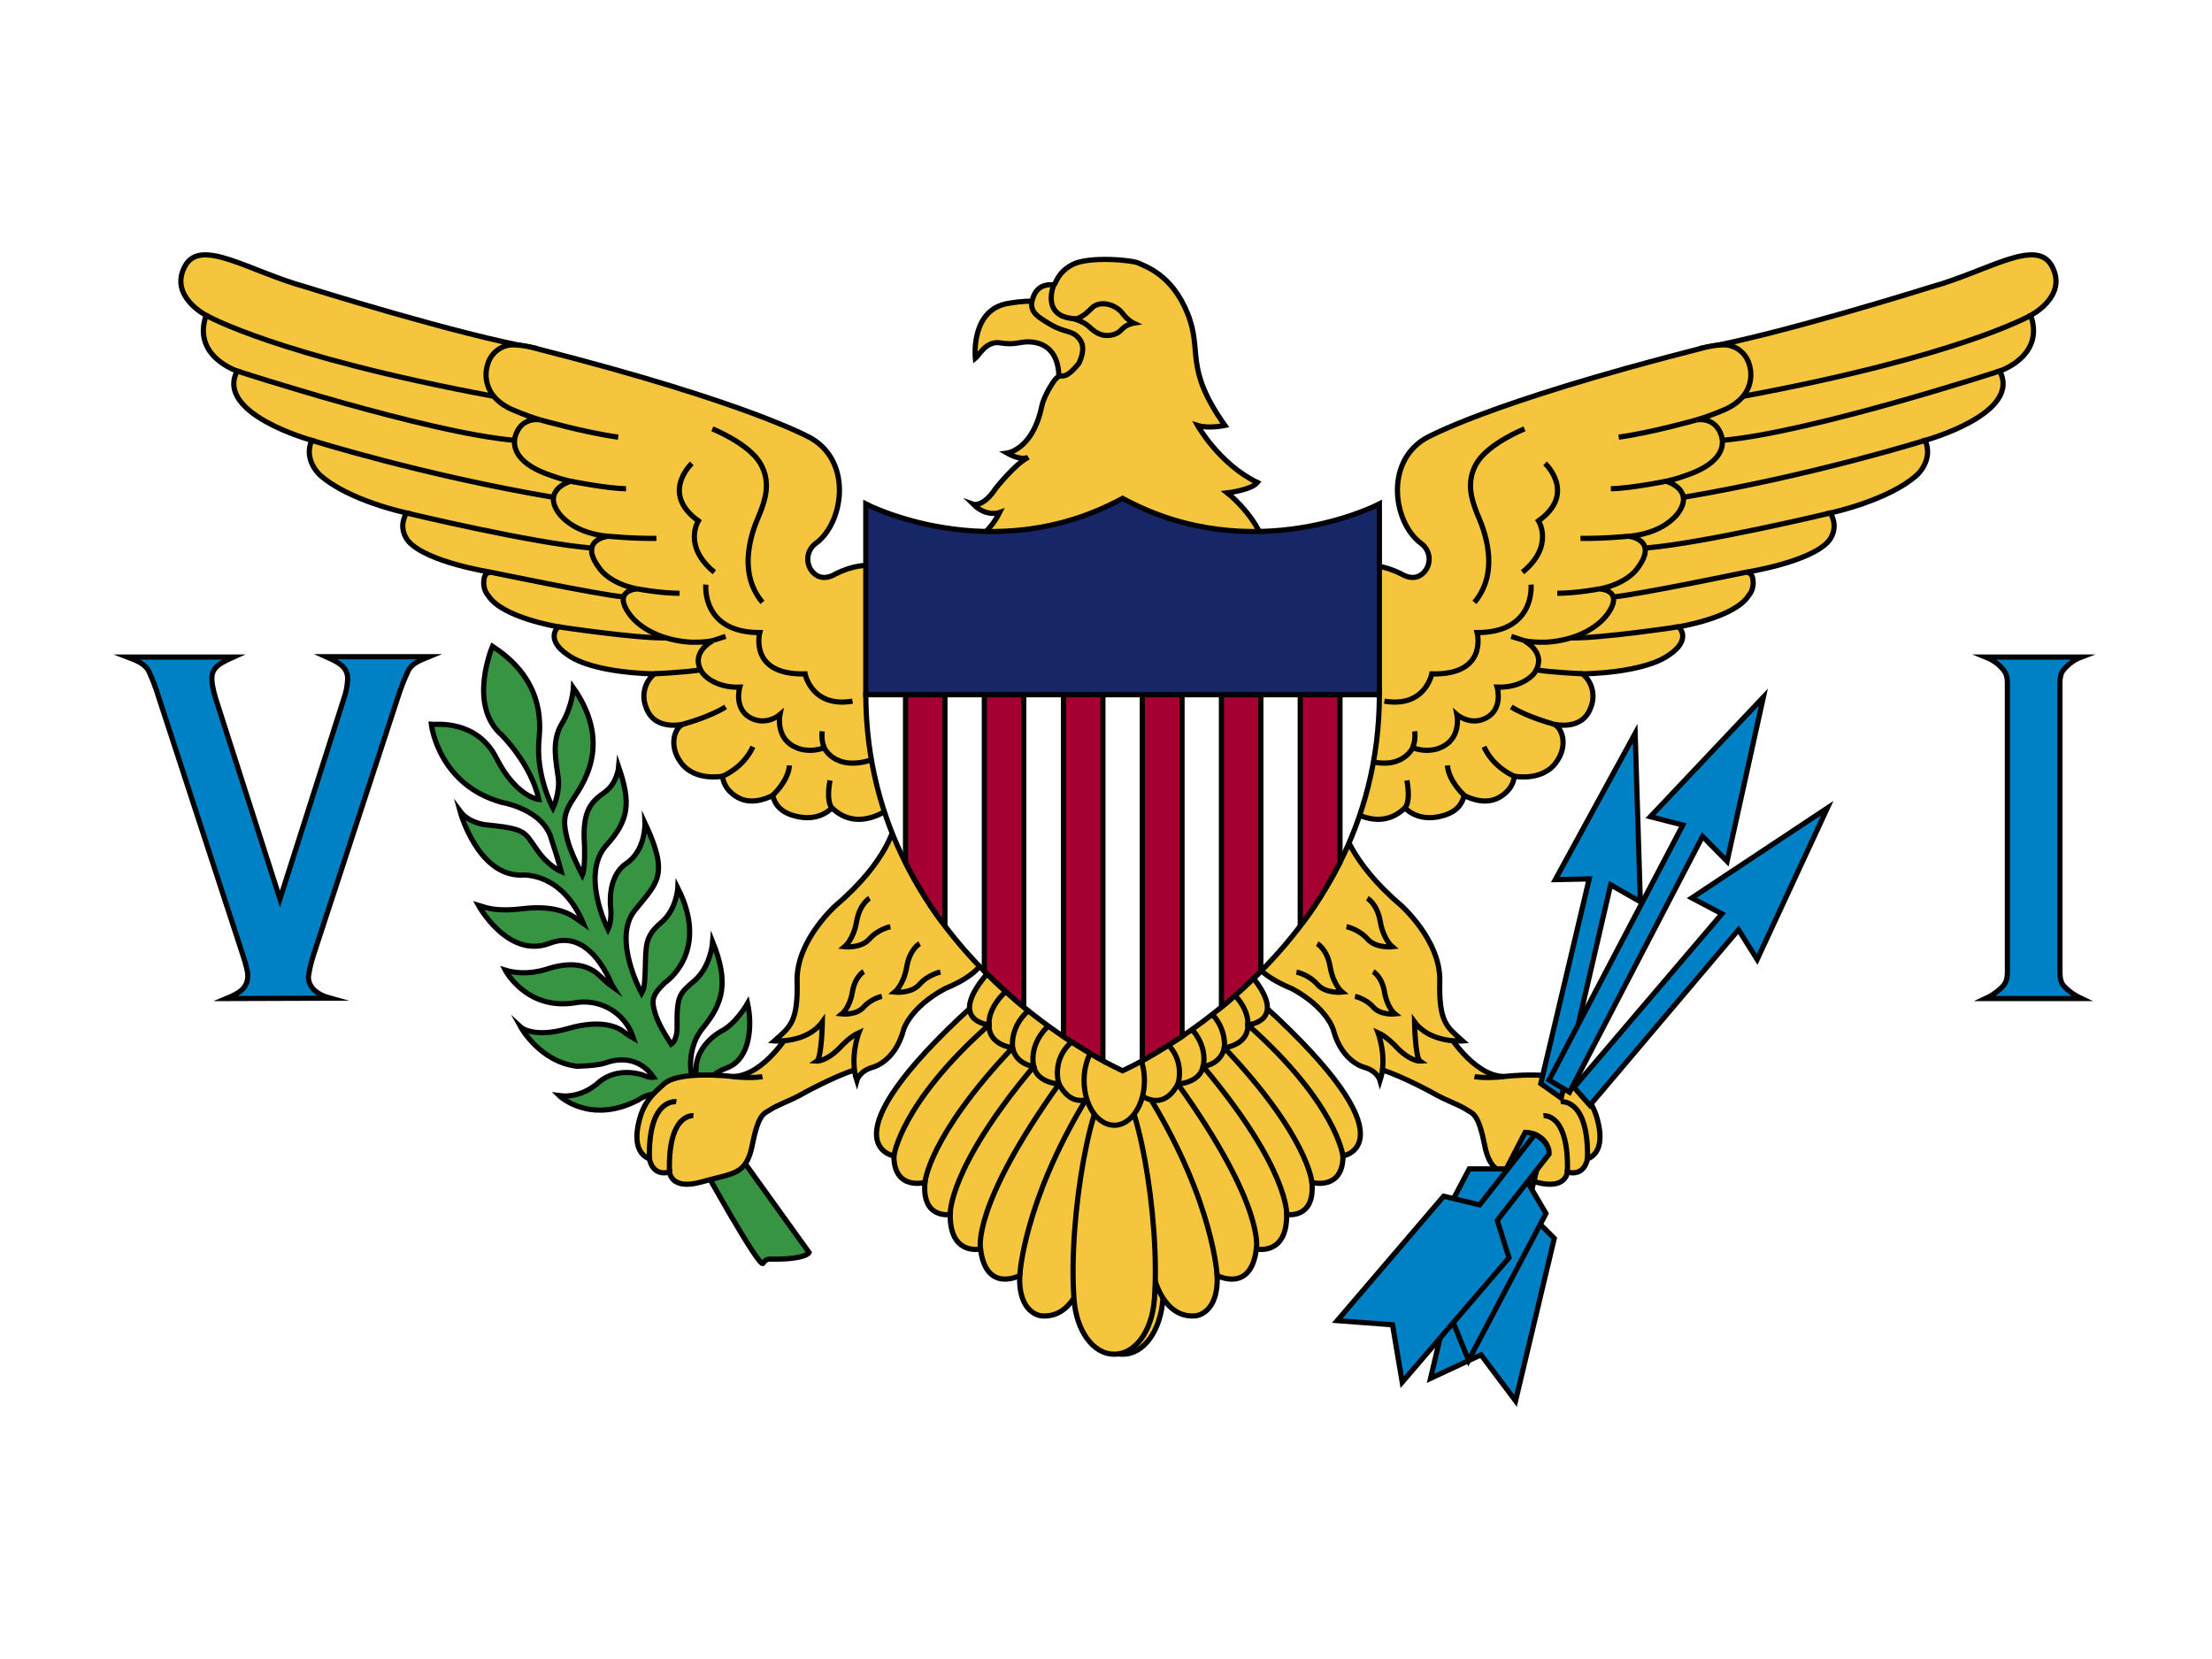
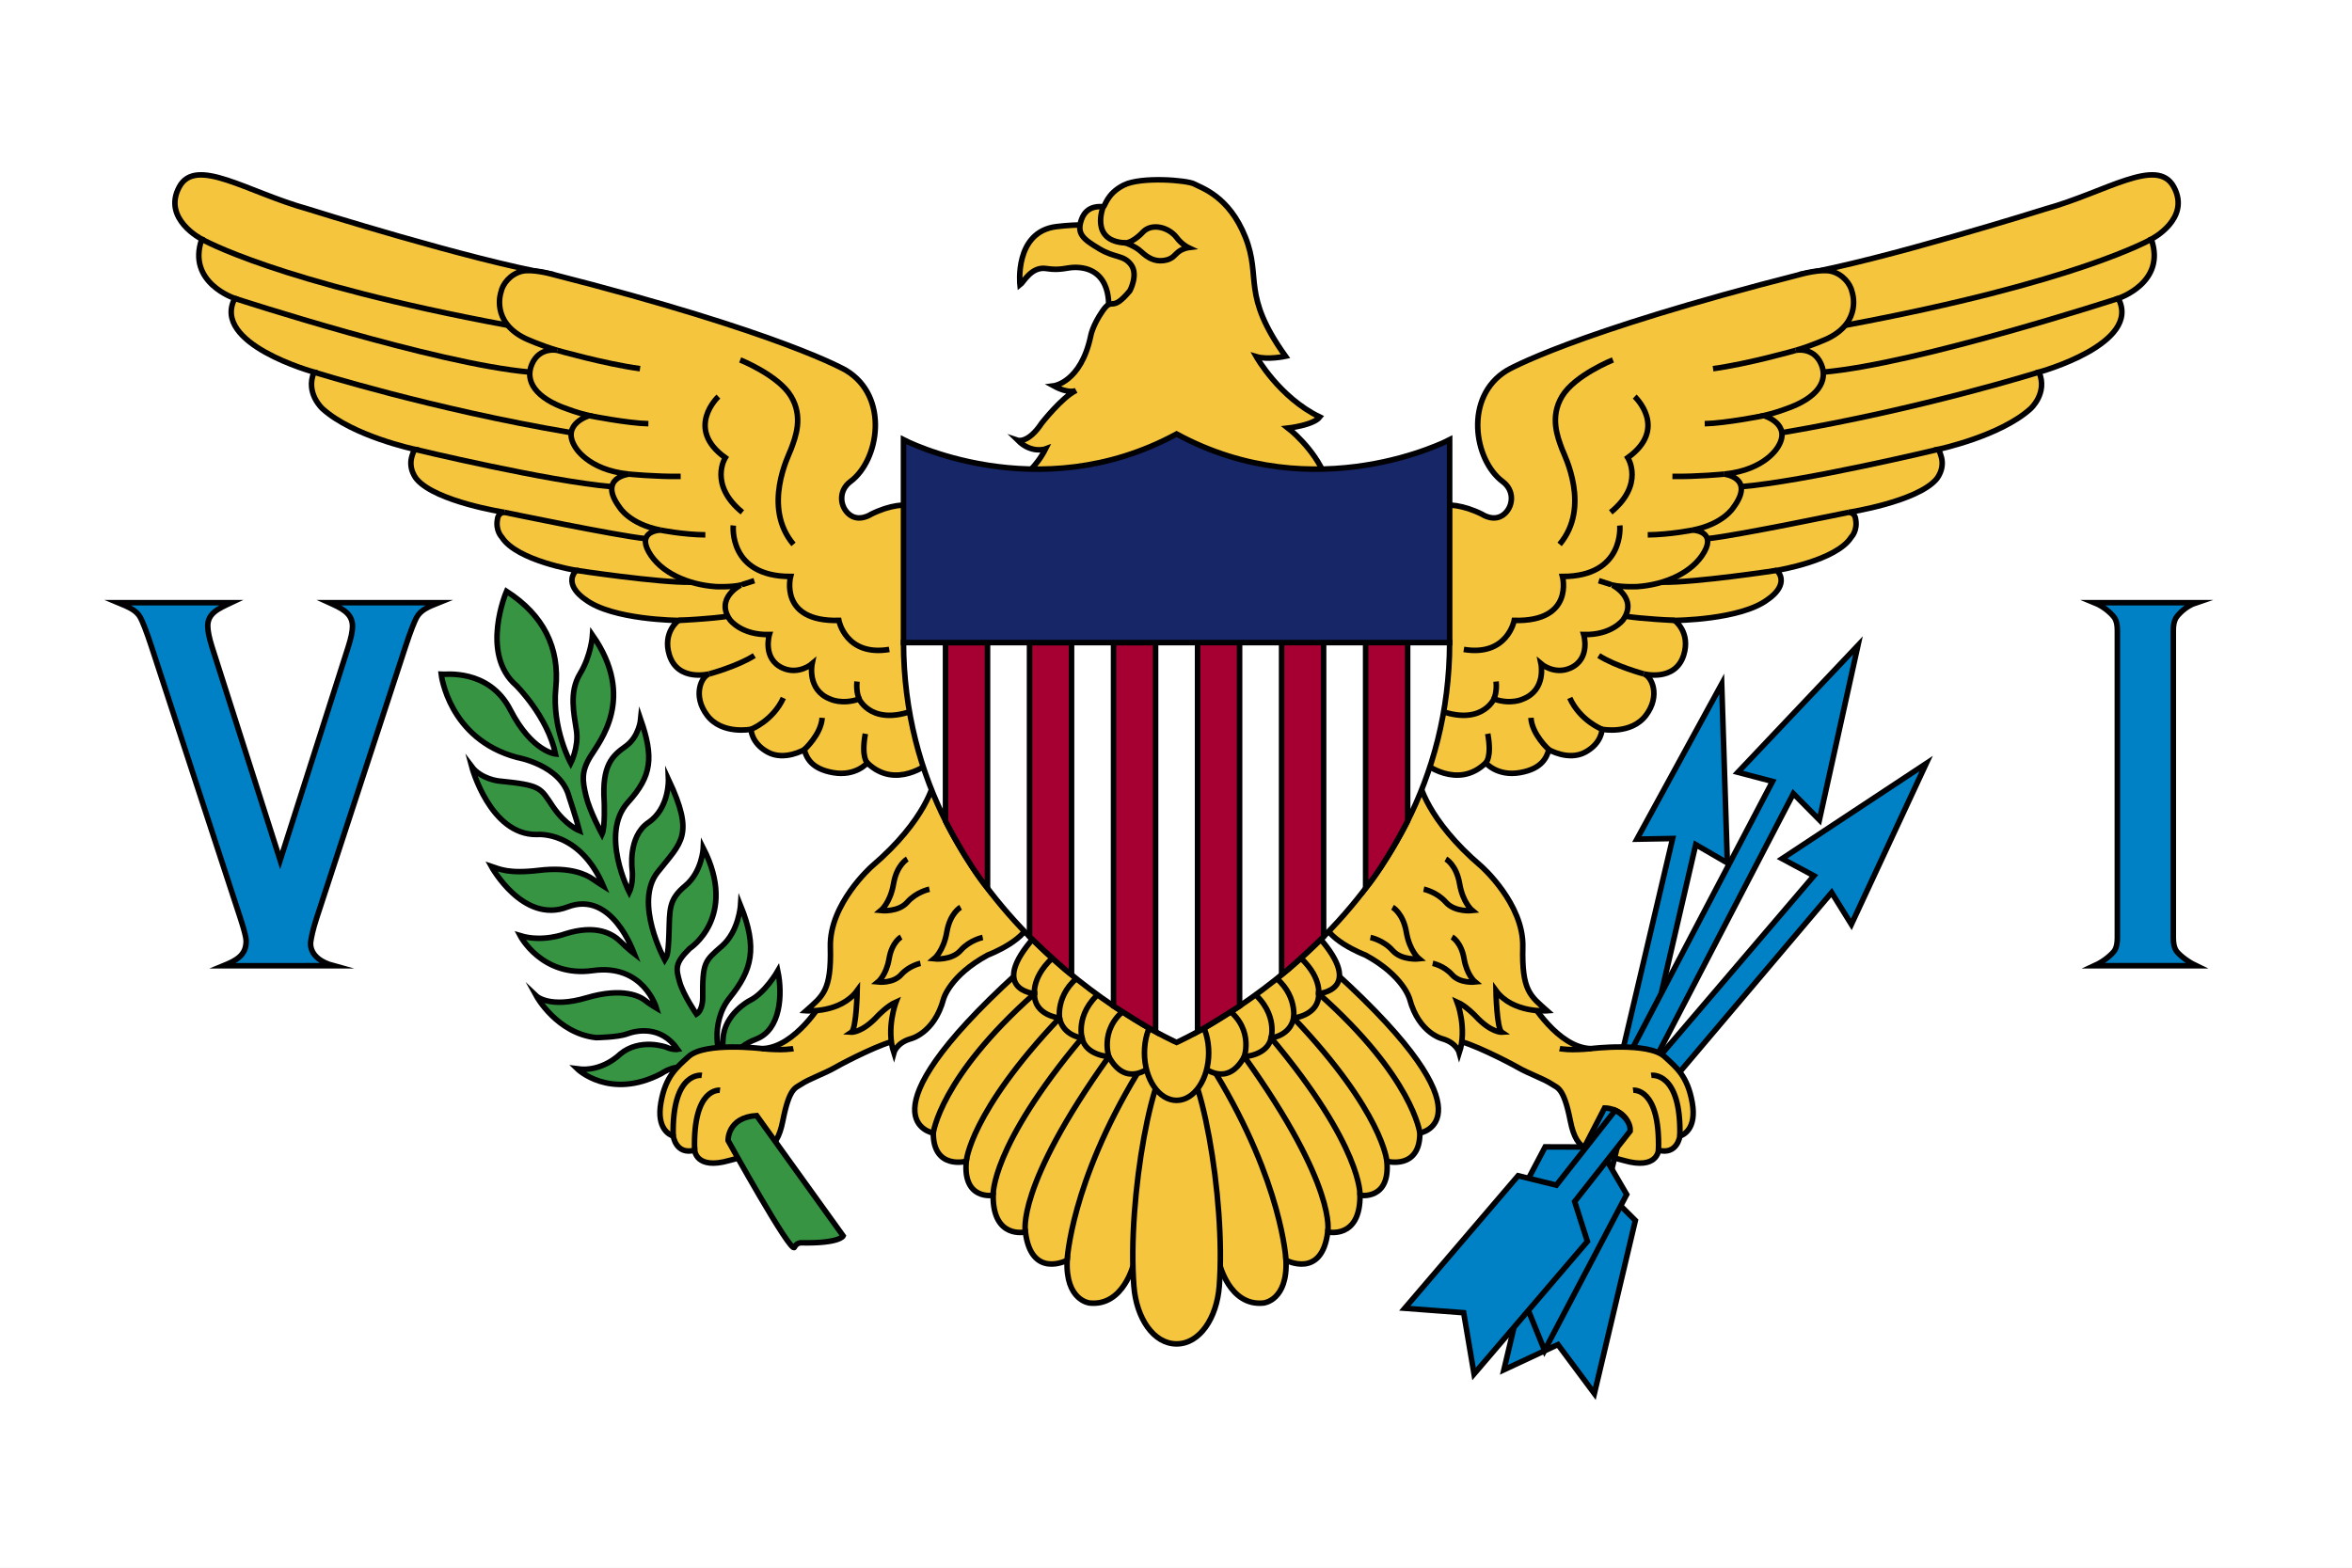
- <svg xmlns="http://www.w3.org/2000/svg" xmlns:xlink="http://www.w3.org/1999/xlink" id="flag-icons-vi" viewBox="0 0 640 480">
-   <path fill="#fff" d="M0 0h640v480H0z" />
-   <path fill="#369443" stroke="#010002" stroke-miterlimit="10" stroke-width="1.5" d="M204.3 315s-.5-3.6 6.2-6.1c6.6-2.6 7.2-12.2 5.8-18.6 0 0-3.4 6-7.7 8.1 0 0-6.8 3.6-7.2 10.4 0 0 0 2.5-.5 4.5-.3 1-3.4-8.6 2.4-15.8 6-7.3 7.6-13.3 2.9-25 0 0-.5 7-5.1 11.1-4.7 4-5.3 4.4-5.2 14 0 0 0 3.4-1.7 4.5 0 0-3.6-5.3-4.6-8.8s-1.4-5 2.8-9c0 0 13.2-8.7 3.7-27.4 0 0-.3 6.4-5 10.2-4.5 3.9-4.2 6.4-4.4 13-.2 6.7-.6 6.2-1.1 7.2 0 0-8.5-15.6-2-23.8s10.2-10 3-25.4c0 0 .3 8-5.5 11.8-5.7 4-4.4 13-4.4 13s.4 3.5-.8 6c0 0-8.1-15.9-.4-24.4 6.6-7.3 7-12.4 3.5-22.6 0 0-.4 4.7-4 7.3-3.7 2.6-6.6 5.1-5.9 15 0 0 .3 7-.6 9 0 0-3.4-6.4-4.4-10.5-1-4.2-1.3-6.6 1.2-10.7s12.5-16 .6-33c0 0-.3 5.5-3.4 10.5-3 5-1.6 10.9-1 15.4s-1.5 8.9-1.5 8.9-5.2-9.5-4-20.4q1.6-16.6-13.5-26.4s-7.3 17 2.7 25.7c0 0 8.5 8.4 10.7 18.6 0 0-6.5-.6-12.3-12s-18-9.6-18.8-9.7c0 0 2 17.6 20.6 22.6 0 0 12 2 14.2 10.8 0 0 2 6 2.8 9.2 0 0-3.8-1.5-7.3-6.7-3.5-5-3-5.7-14.8-6.9 0 0-4.7-.5-7.2-3.9 0 0 5 18.6 17.7 18.5 0 0 11.6-1.3 18 14l-2.9-2c-1.7-1.1-6-3.3-14.5-2.3s-10.9-.4-13-1c0 0 8.6 15.7 20.7 11s18 12.4 18.2 12.7c0 0-1.7-1.2-3.8-3.3-2.2-2.1-6.6-4.7-15-2 0 0-6.1 2.3-12.3.4 0 0 6 11.5 19.8 9.5a15 15 0 0 1 17.3 10.2s-1.8-1-3-2c-1.3-1-6-3.7-16-.8s-13.6-.4-13.6-.4 5.5 10 16.2 11.3c0 0 6-.1 8.4-1s9.2-2.5 13.8 4.2c0 0-1.3.2-3.2-.7 0 0-7-2.5-12.5 2 0 0-4.8 4.9-11.6 4 0 0 8.8 8.5 22.8 1.3 0 0 4.7-3.4 8.2-.8 3.5 2.7 11.5-2.6 11.5-2.6z" />
-   <g fill="#f4c53d" stroke="#010002" stroke-miterlimit="10" stroke-width="1.5">
-     <path d="M282.2 103.7s-1.6-14.5 10-16a38 38 0 0 1 18 1.2l5.5 10.6-2 7.2-7.4 3.4s1.3-11-8.8-11.2c-2.6 0-4 1-8.1.3s-6.3 3.8-7.2 4.5z" />
-     <path d="M363.8 139.6c-1.8 2.2-8.7 3-8.7 3s7.1 5.5 10.2 13.3c3 7.7-82.4 0-82.4 0s3.8-2.6 6.3-7.6c0 0-3.8 1.4-7.6-2.4 0 0 2.8 1 6.5-4.6 0 0 5.5-7 9.4-9 0 0-1.8 1.2-6.1-1.2 0 0 7.4-1 10-13.5 0 0 .5-2.8 3.3-7 2.8-4 2.2.9 7.4-5.4 0 0 2.4-4.4.3-7-2-2.8-4.3-1.8-8.6-4.4-4.4-2.6-6.3-4-4.8-8s5.3-3.4 5.9-3.4.8-3.5 5.5-5.9 17.4-1.3 19.2-.3c2 1 9.5 3.3 14 14.5s-1.2 15.4 10.8 32.4c0 0-4.8 1-7.9 0 0 0 6.3 11.2 17.3 16.5z" />
-     <path fill="none" d="M311 92.2c-10-.5-6.1-9.8-6.1-9.8" />
-     <path d="M328 93.5s-1.7-.8-3.2-2.8c-2-2.7-6.7-4-9.1-1.4 0 0-2.5 2.8-4.8 3 0 0 2.6.7 4.3 2.3s3.5 2.8 6.1 2.4 3-1.7 4.2-2.5 2.5-1 2.5-1z" />
-   </g>
-   <path fill="#369443" stroke="#010002" stroke-miterlimit="10" stroke-width="1.5" d="M202.8 336.5s-.2-6.4 7.8-6.8l23.5 32.7s-.9 2.1-11.5 1.9c0 0-1.2 0-1.8 1.2-.9 2-18-29-18-29z" />
-   <g id="vi-a" fill="#f4c53d" stroke="#010002" stroke-width="10" transform="translate(3.6 26.2)scale(.15055)">
-     <path d="M1495 1807.9s-49.9 85.6-110.2 87c0 0-103.7-12.6-133 14.5-20.5 18.9-41.4 34.5-50 82.8-8.4 48.3 16.5 58.7 22.4 60.8 0 0 4.6 34.5 38.7 25.5 0 0 2 36 62.2 18.7s85.3-11.8 97-71.8c11.9-60.1 22.8-59.1 33.5-66.3 14.4-9.7 41.5-18.8 61.6-30.4 18-10.4 87.2-45.6 110.8-48.3 23.6-2.8 18.4-82.2 18.4-82.2h-61l-29.5-43.5zm192-429.4s-61 49.7-112.2 0c0 0-20.6 24.8-62 17.6-41.2-7.3-48.1-29-52-41.4 0 0-35.8 20.8-66 4.3-30-16.4-30-41.3-30-41.3s-52.5 10.4-79.4-25.2c-26.9-35.5-10.5-70.7 4-74.9 0 0-56.7 14.9-72.2-33.8a56 56 0 0 1 16.4-62.8s-119.4-.6-168.4-38c0 0-40.7-25.6-16.4-52.5 0 0-107.5-17.2-134.4-60 0 0-11.8-11.8-7.9-32.5 0 0 .7-11.7 12.5-12.4 0 0-122.6-19-158-59.4 0 0-17-18.6-8.5-43.5 0 0 1.8-6.5 4.7-11 0 0-111.6-23.5-166.6-73.2 0 0-31.8-28.3-15.4-66.3 0 0-186.5-51-143.3-133.2 0 0-87.2-28.3-59.6-107 0 0-72.1-36.6-40.7-94.6 30.1-55.5 122.6 9.7 232 40 0 0 296.4 93.2 442.3 118l414.6 617.3 241.9 93.2z" />
-     <path d="M1689.9 923.9s-38.9-29.2-108.2 5.1c0 0-23.3 16.1-41.7-1.5a37.3 37.3 0 0 1 4.3-57.5c51.7-38.3 70.8-153.2-7.8-200.9 0 0-114-67.6-532.3-174 0 0-35-9.8-53.8-5.1a52 52 0 0 0-37.6 37.8S894 581.1 957 611.6c0 0 28.4 13 57.7 21.4 0 0-32.2-7-46 24.8-13 30.4 6 61.5 65 81.5 0 0 16 6.2 38.7 11.7 0 0-50.5 14.5-26.2 55.3 0 0 21.6 42.8 98 50.4 0 0-57 6.2-16.8 60.4 0 0 17.7 29.7 73.4 40.7 0 0-42.2 1.4-21 39.3 21.4 38 71.5 59.4 120.9 62.9 0 0 26.7 1.4 45.4-2.8 0 0-47 23.5-19.4 62.8 0 0 20.3 28 71.1 26.6 0 0-13.1 44 24.1 60.6 29 13 53.1-7.8 53.1-7.8s-9.8 47.1 32.5 63.7c0 0 21.1 10.9 52.6 0 0 0 24 53.9 109.6 16 85.6-37.7 20.2-355.1 20.2-355.1zm5 489.4s-12.5 67.4-112 152.2c0 0-76.8 67.7-74.9 145.7 2 79.5-13.7 88.4-43.9 115.3 0 0 62.3 4.9 92.4-36.6 0 0-1.3 69-10.5 75.3 0 0 19.6 1.2 47.9-29.7 0 0 17-18 32.8-24.9 0 0-18.4 47.7-4 91.9 0 0 4.6-17.3 28.9-24.9 0 0 44-9 61-72.5 0 0 11.1-42 80-79.4 0 0 78-29.4 76-67.8-2-38.5-173.6-244.6-173.6-244.6z" />
-     <path stroke-miterlimit="10" d="M2056.5 2282.2s-17.9 78.8-80 72.5c0 0-43.9-4.2-40.6-77.4 0 0-64.9 34.6-75.4-51 0 0-59 13.7-58.3-66.3 0 0-55 9.6-48.5-61.5 0 0-59.7 16-59.7-51 0 0-139.6-23.2 151.4-288.6l259.6 154.6z" />
-     <path d="M2085.4 1928.3s-43.3 38.4-74.1-19c0 0-42-2-48.5-33.8 0 0-34.1-3.4-40.7-35.9 0 0-46.5-4.8-45.2-44.1 0 0-84.6-6.6 0-102.4s228.1 159 228.1 159zm48.2-23.8c42 0 89.5 262 77.2 419.9-4.5 57.3-35.2 104.1-77.2 104.1s-72.6-46.8-77-104.1c-12.4-157.9 35.1-419.9 77-419.9" />
-     <ellipse cx="2133.6" cy="1902.5" rx="58" ry="86" />
-     <path fill="none" stroke-miterlimit="10" d="M1935.9 2277.3s6.6-138.7 126.8-337.6m-202.2 286.6s-18.7-80.1 150.8-317c0 0-19.7-56.5 40.6-92.8M1802.2 2160s-5.3-86.7 160.6-284.5c0 0-14.7-51 45.4-91.8m-254.5 314.8s6.2-87.6 168.4-258.9c0 0-8-52.4 50-84.9m-278 292.8s11.7-100.1 182.8-252c0 0-5.9-39.4 51.1-79.4" />
-     <path fill="none" d="M372.3 432s134.3 77.8 552.9 155.6M431.9 539S795.6 657.6 965 672.2m-389.9 0s213.4 67 463.3 109.3m-281.2 30.3s241 57.9 356.2 67.5M919 925.6s203.9 42.5 255.5 47.6m-125.7 57.3s148.8 22.6 208 21.4m-23.2 69s60.2-2.8 89.1-7.6m-33.4 104.3s51.2-13.8 81.3-33.1m-5.9 133.2s39.4-15.2 58.4-56.6m37.7 93.6s30.4-27.3 32.4-57.7m81.6 81.5s-11.4-9.9-3.6-52.7m-11.1-62.8s-6-12.2-4-31.6m-211-581.3s68.8 27.6 91.7 65.6 7.9 74.9 0 96c-3.9 10.7-52.4 104.2 4.6 171.9M1346 1057s.4-.3 24.6-8m-169.8-91.4s41 8.2 81.3 8.6m-138-109.8s48.2 4.9 93.5 4.2m-165.2-109.8s69.5 13.8 106.8 14.5M1014.7 633s85.7 24.4 149.4 33.1m141.6 50.4s-61.6 57.3 12.5 110.5c0 0-30.8 48.3 30.8 98.7m-16.4 23.8s-9.2 92.2 103.6 92.2c0 0-21.7 82.1 87.2 79.4 0 0 12.4 65.6 91 52.4M1441.3 1895s-17.9 4-56.6 0m-108.8 48.3s-54.4-8.3-51.8 109.8m84.6-82.9s-49.2-6.2-46 108.4m520.7-384.5s-23.6 4.8-40 23.5-47.8 15.1-47.8 15.1 17-13.8 23-48.3c5.8-34.5 24.9-44.9 24.9-44.9m-56.3-32.6s-23.6 4.8-40 23.4c-16.4 18.7-47.9 15.2-47.9 15.2s17-13.8 23-48.3 24.9-44.9 24.9-44.9m23.7 188.5s-20.6 4.3-34.9 20.5c-14.3 16.3-41.8 13.3-41.8 13.3s15-12 20-42.2c5.2-30.1 21.8-39.2 21.8-39.2" />
-   </g>
-   <use xlink:href="#vi-a" width="100%" height="100%" stroke="#010002" stroke-width="10" transform="matrix(-1 0 0 1 647.2 0)" />
-   <path fill="#0081c6" stroke="#010002" stroke-miterlimit="10" stroke-width="1.5" d="m466 256-14.3 61.7-5.9-4.2 14-59.2-9.8.2 23.1-42.3 1.5 48.7zm37 13-43 50.8-4.6-5.2 42.8-50.2-8.7-4.6 39.2-26-20.3 43.8z" />
-   <path fill="#0081c6" stroke="#010002" stroke-miterlimit="10" stroke-width="1.5" d="m492.6 242-38.5 74-5.9-3.5 38.7-73.8-9.4-2.4 32.7-34.6-10.5 47.5zm-48 96.6-2.9 11.7 8 8-11.2 47-10-13.3-14.6 6.8 11.1-47 10.4-3 2.6-11.7s3.2-1.2 6.6 1.5z" />
-   <path fill="#0081c6" stroke="#010002" stroke-miterlimit="10" stroke-width="1.5" d="m447.3 330.8-5.7 10.6 5.7 9.7-22.4 42.5-6.3-15.6-15.9 2.6 22.4-42.4h10.7l5.5-10.6s4 0 6 3.2z" />
-   <path fill="#0081c6" stroke="#010002" stroke-miterlimit="10" stroke-width="1.5" d="m448.2 333.9-15 19.2 3.4 10.8-30.9 36-2.8-16.6-16-1.2 30.8-36 10.4 2.5 16-20.4s4.4 2.2 4.1 5.7zm-382.7-45c3.6-1.5 6.2-2.9 6.2-6.7q0-1.5-1.5-6.1L46 202a59 59 0 0 0-3-7.9c-1.1-2-3.2-2.9-6.1-4h30.7c-3.3 1.5-6.4 2.7-6.3 6.3q0 2 1.1 5.7l18.6 58 18.5-58a20 20 0 0 0 1.1-5.7c0-3.7-3.2-5-6.3-6.4h29.8c-2.7 1.1-5 2-6 4.1a63 63 0 0 0-3.1 8L90.8 276a38 38 0 0 0-1.5 6.1s-1.1 4.7 6.2 6.7zm515.3-7.6v-83.7q0-2.1-.8-3.3c-.8-1.2-2.5-3-5.5-4.2h27.7a12 12 0 0 0-5.5 4.2q-.7 1.2-.7 3.3v83.7q0 2.2.7 3.4c.5.8 2.5 2.8 5.5 4.2h-27.7c3-1.4 5-3.4 5.5-4.2q.8-1.2.8-3.4z" />
-   <path fill="#fff" stroke="#010002" stroke-width="1.5" d="M324.8 309.8S399 276.9 399.1 201H250.5c.2 76 74.3 108.8 74.3 108.8z" />
-   <path fill="#a60032" stroke="#010002" stroke-width="1.5" d="M262 201v48.5s5.6 11.3 11.4 18.3V201zm22.8 0v80s7.2 7 11.4 10.4V201zm22.9 0v98.9s8.1 5.2 11.4 7v-106h-11.4zm80 0v48.5s-5.7 11.3-11.5 18.3V201zm-22.9 0v80s-7.1 7-11.4 10.4V201zm-22.8 0v98.9s-8.2 5.2-11.5 7v-106H342z" />
-   <path fill="#162667" stroke="#010002" stroke-miterlimit="10" stroke-width="1.5" d="M399.1 145.8s-36.4 19-74.3-1.6c-37.9 20.6-74.3 1.6-74.3 1.6V201h148.6z" />
+ <svg xmlns="http://www.w3.org/2000/svg" viewBox="1488.189 992.126 1275 850">
+   <path fill="#FFF" d="M1488.189 992.126h1275v850h-1275z" />
+   <path fill="#369443" stroke="#010002" stroke-width="3" stroke-miterlimit="10" d="M1885.935 1567.623s-1.033-6.99 12.242-12.116c13.275-5.126 14.307-24.232 11.652-36.97 0 0-6.932 12.116-15.339 16.155 0 0-13.717 7.146-14.345 20.795 0 0-.109 4.99-1.142 8.873-.565 2.126-6.637-17.087 4.867-31.377 11.872-14.748 15.192-26.717 5.752-50.017 0 0-.885 14.135-10.177 22.213-9.292 8.077-10.474 8.699-10.325 27.96 0 0 .148 6.679-3.392 8.854 0 0-7.227-10.563-9.145-17.553-1.917-6.99-2.802-9.941 5.457-18.019 0 0 26.461-17.1 7.375-54.522 0 0-.59 12.893-9.735 20.504-9.145 7.611-8.407 12.737-8.85 25.941-.443 13.203-1.328 12.271-2.36 14.135 0 0-16.814-30.911-3.835-47.377s20.207-19.883 5.9-50.483c0 0 .635 15.689-10.818 23.456-11.453 7.767-8.798 25.941-8.798 25.941s.737 6.835-1.622 11.805c0 0-16.202-31.601-.737-48.62 13.127-14.446 14.012-24.543 6.932-45.047 0 0-.885 9.476-8.112 14.601-7.227 5.126-12.979 10.252-11.652 29.979 0 0 .59 13.825-1.18 17.708 0 0-6.785-12.582-8.702-20.815-1.917-8.233-2.655-13.048 2.36-21.281 5.015-8.233 24.927-31.844 1.18-65.861 0 0-.737 11.029-6.785 20.97-6.047 9.941-3.245 21.747-1.917 30.756s-3.097 17.708-3.097 17.708-10.325-18.951-8.112-40.697c2.212-21.747-6.637-39.61-26.697-52.503 0 0-14.602 33.863 5.31 51.105 0 0 16.962 16.776 21.239 37.125 0 0-12.832-1.243-24.484-23.921-11.652-22.679-35.841-19.106-37.464-19.261 0 0 3.983 35.105 41.151 45.047 0 0 23.747 4.039 28.172 21.436 0 0 3.982 11.961 5.605 18.329 0 0-7.522-2.951-14.455-13.203-6.932-10.252-6.047-11.495-29.499-13.825 0 0-9.44-1.088-14.455-7.767 0 0 9.882 37.125 35.251 36.814 0 0 23.157-2.485 36.136 27.96 0 0-2.507-1.553-5.9-3.884-3.392-2.33-11.947-6.679-28.909-4.66s-21.682-.777-25.959-2.175c0 0 17.109 31.377 41.299 22.057 24.189-9.32 35.872 24.665 36.136 25.319 0 0-3.245-2.486-7.522-6.68-4.277-4.194-13.157-9.366-29.942-4.039 0 0-12.094 4.66-24.337.932 0 0 11.8 22.834 39.381 18.951 27.581-3.884 34.514 20.349 34.514 20.349s-3.687-2.175-6.195-4.194c-2.507-2.019-11.8-7.301-31.711-1.398-19.912 5.903-27.139-.932-27.139-.932s11.062 20.193 32.301 22.523c0 0 11.8-.155 16.814-2.019 5.015-1.864 18.289-4.815 27.434 8.388 0 0-2.507.466-6.342-1.243 0 0-14.159-5.126-24.927 3.883 0 0-9.587 9.786-23.157 7.922 0 0 17.552 17.087 45.428 2.641 0 0 9.44-6.835 16.372-1.553 6.934 5.285 23.011-5.123 23.011-5.123z" />
+   <path fill="#F4C53D" stroke="#010002" stroke-width="3" stroke-miterlimit="10" d="M2041.1 1146.669s-3.238-28.908 19.863-31.688c24.091-2.9 35.989 2.175 35.989 2.175l10.816 21.229-3.737 14.291-14.946 6.835s2.557-21.954-17.568-22.411c-5.099-.116-8.096 1.906-16.161.626-8.111-1.288-12.449 7.625-14.256 8.943z" />
+   <path fill="#F4C53D" stroke="#010002" stroke-width="3" stroke-miterlimit="10" d="M2203.639 1218.226c-3.442 4.453-17.208 6.006-17.208 6.006s14.159 10.873 20.256 26.407c6.097 15.533-164.113.103-164.113.103s7.375-5.281 12.39-15.223c0 0-7.522 2.796-15.044-4.66 0 0 5.605 1.864 12.979-9.32 0 0 10.915-13.98 18.584-17.708 0 0-3.54 2.175-12.094-2.485 0 0 14.75-1.864 20.059-27.028 0 0 .885-5.592 6.49-13.669 5.605-8.078 4.425 1.553 14.75-10.874 0 0 4.72-8.802.59-14.187s-8.555-3.417-17.208-8.595c-8.653-5.178-12.488-8.078-9.538-16.051 2.95-7.974 10.62-6.731 11.701-6.731 1.082 0 1.672-6.938 11.112-11.702s34.514-2.693 38.25-.621c3.737 2.071 18.879 6.524 27.729 28.892 8.85 22.368-2.36 30.756 21.731 64.515 0 0-9.636 2.071-15.831.207 0 0 12.487 22.161 34.415 32.724z" />
+   <path fill="none" stroke="#010002" stroke-width="3" stroke-miterlimit="10" d="M2098.328 1123.835c-19.617-.932-12.094-19.624-12.094-19.624" />
+   <path fill="#F4C53D" stroke="#010002" stroke-width="3" stroke-miterlimit="10" d="M2132.399 1126.398s-3.466-1.631-6.398-5.514c-4.115-5.449-13.292-8.077-18.233-2.951 0 0-5.015 5.592-9.44 5.903 0 0 5.015 1.553 8.481 4.738 3.466 3.184 7.08 5.514 12.242 4.815 5.162-.699 5.974-3.417 8.407-5.048 2.434-1.633 4.941-1.943 4.941-1.943z" />
+   <path fill="#F4C53D" stroke="#010002" stroke-width="3" d="M2259.981 1405.765s18.29 14.912 33.629 0c0 0 6.195 7.456 18.584 5.281 12.39-2.175 14.455-8.699 15.635-12.427 0 0 10.718 6.253 19.764 1.314 9.047-4.939 9.047-12.394 9.047-12.394s15.733 3.101 23.796-7.562c8.063-10.663 3.147-21.226-1.18-22.469 0 0 17.01 4.456 21.633-10.148 3.933-12.427-4.917-18.847-4.917-18.847s35.841-.172 50.542-11.391c0 0 12.193-7.663 4.917-15.74 0 0 32.252-5.178 40.315-18.019 0 0 3.54-3.521 2.36-9.734 0 0-.197-3.521-3.737-3.728 0 0 36.78-5.681 47.395-17.812 0 0 5.113-5.592 2.557-13.048 0 0-.541-1.968-1.426-3.288 0 0 33.481-7.068 50-21.98 0 0 9.536-8.496 4.62-19.887 0 0 55.951-15.322 42.972-39.968 0 0 26.156-8.492 17.896-32.102 0 0 21.633-10.977 12.193-28.374-9.034-16.65-36.775 2.899-69.624 11.988 0 0-88.884 27.985-132.656 35.432l-124.372 185.167-72.568 27.96-7.375 51.776z" />
+   <path fill="#F4C53D" stroke="#010002" stroke-width="3" d="M2259.097 1269.382s11.657-8.751 32.449 1.553c0 0 7 4.82 12.507-.461 4.601-4.413 5.032-12.549-1.297-17.247-15.487-11.495-21.24-45.979 2.36-60.269 0 0 34.219-20.297 159.696-52.229 0 0 10.513-2.915 16.118-1.517 6.172 1.539 10.423 6.835 11.295 11.366 0 0 5.615 15.956-13.262 25.086 0 0-8.522 3.9-17.306 6.421 0 0 9.648-2.086 13.766 7.456 3.933 9.113-1.77 18.433-19.469 24.439 0 0-4.787 1.863-11.603 3.521 0 0 15.143 4.349 7.866 16.569 0 0-6.49 12.841-29.401 15.119 0 0 17.109 1.864 5.015 18.122 0 0-5.31 8.906-22.026 12.22 0 0 12.685.414 6.293 11.805-6.391 11.391-21.432 17.812-36.232 18.847 0 0-8.016.414-13.621-.829 0 0 14.061 7.042 5.801 18.847 0 0-6.096 8.388-21.337 7.974 0 0 3.956 13.183-7.227 18.174-8.702 3.883-15.929-2.33-15.929-2.33s2.95 14.135-9.735 19.106c0 0-6.342 3.262-15.782 0 0 0-7.227 16.155-32.891 4.815-25.666-11.338-6.048-106.558-6.048-106.558z" />
+   <path fill="none" stroke="#010002" stroke-width="3" d="M2654.383 1121.815s-40.315 23.342-165.869 46.684" />
+   <path fill="#F4C53D" stroke="#010002" stroke-width="3" d="M1934.384 1534.589s-14.946 25.682-33.039 26.096c0 0-31.122-3.788-39.922 4.349-6.136 5.675-12.39 10.356-14.946 24.854s4.916 17.605 6.686 18.226c0 0 1.377 10.356 11.603 7.663 0 0 .59 10.77 18.683 5.592s25.566-3.521 29.106-21.54c3.54-18.019 6.808-17.724 10.03-19.883 4.327-2.9 12.455-5.64 18.486-9.113 5.418-3.12 26.156-13.67 33.235-14.498 7.08-.828 5.506-24.646 5.506-24.646h-18.289l-8.85-13.048-18.289 15.948z" />
+   <path fill="none" stroke="#010002" stroke-width="3" d="M2636.487 1153.918s-109.115 35.594-159.93 39.968m116.958 0s-64.011 20.094-138.971 32.774m84.35 9.093s-72.322 17.372-106.849 20.255" />
+   <path fill="none" stroke="#010002" stroke-width="3" stroke-miterlimit="10" d="M2490.368 1269.9s-61.173 12.758-76.672 14.292" />
+   <path fill="#0081C6" stroke="#010002" stroke-width="3" stroke-miterlimit="10" d="M2421.511 1362.939l3.063 97.066h0l-17.139-9.943h0l-28.534 123.179-11.773-8.458 27.776-118.011h0l-19.368.356h0z" />
+   <path fill="none" stroke="#010002" stroke-width="3" stroke-miterlimit="10" d="M2451.43 1301.381s-44.642 6.783-62.409 6.42m6.951 20.712s-18.05-.848-26.724-2.288m10.007 31.284s-15.34-4.142-24.386-9.941m1.771 39.972s-11.8-4.556-17.503-16.983m-11.308 28.063s-9.145-8.181-9.735-17.294" />
+   <path fill="#0081C6" stroke="#010002" stroke-width="3" stroke-miterlimit="10" d="M2532.37 1406.102l-40.565 87.218h0l-10.701-17.253h0l-85.643 101.197-9.273-10.381 85.318-99.916h0l-17.259-9.262h0z" />
+   <path fill="none" stroke="#010002" stroke-width="3" stroke-miterlimit="10" d="M2293.61 1405.765s3.424-2.953 1.082-15.792" />
+   <path fill="#0081C6" stroke="#010002" stroke-width="3" stroke-miterlimit="10" d="M2495.369 1342.078l-20.896 94.594h0l-14.112-14.276h0l-76.651 147.389-11.812-6.895 77.167-147.088h0l-18.795-4.935h0z" />
+   <path fill="none" stroke="#010002" stroke-width="3" stroke-miterlimit="10" d="M2298.035 1371.126s1.77-3.676 1.18-9.475" />
+   <path fill="#F4C53D" stroke="#010002" stroke-width="3" d="M1991.986 1405.766s-18.289 14.912-33.629 0c0 0-6.195 7.456-18.584 5.281s-14.455-8.699-15.635-12.427c0 0-10.718 6.253-19.764 1.314-9.047-4.939-9.047-12.395-9.047-12.395s-15.733 3.101-23.796-7.562c-8.063-10.663-3.147-21.226 1.18-22.469 0 0-17.01 4.456-21.633-10.148-3.933-12.427 4.917-18.847 4.917-18.847s-35.841-.172-50.542-11.391c0 0-12.193-7.663-4.916-15.74 0 0-32.252-5.178-40.315-18.019 0 0-3.54-3.521-2.36-9.734 0 0 .197-3.521 3.736-3.728 0 0-36.78-5.681-47.395-17.812 0 0-5.113-5.592-2.557-13.048 0 0 .541-1.968 1.426-3.288 0 0-33.481-7.068-50.001-21.98 0 0-9.536-8.496-4.62-19.887 0 0-55.952-15.322-42.972-39.968 0 0-26.156-8.492-17.896-32.102 0 0-21.633-10.977-12.193-28.374 9.034-16.65 36.776 2.899 69.624 11.988 0 0 88.884 27.985 132.656 35.432l124.372 185.167 72.568 27.96 7.376 51.777z" />
+   <path fill="none" stroke="#010002" stroke-width="3" stroke-miterlimit="10" d="M2362.54 1187.263s-20.649 8.285-27.532 19.676c-6.883 11.391-2.35 22.462 0 28.814 1.181 3.192 15.733 31.248-1.377 51.545" />
+   <path fill="#F4C53D" stroke="#010002" stroke-width="3" d="M1992.871 1269.383s-11.657-8.751-32.449 1.553c0 0-7 4.82-12.506-.461-4.601-4.413-5.033-12.549 1.297-17.247 15.487-11.495 21.239-45.979-2.36-60.269 0 0-34.219-20.297-159.696-52.229 0 0-10.513-2.915-16.118-1.517-6.172 1.539-10.423 6.835-11.295 11.366 0 0-5.615 15.956 13.262 25.086 0 0 8.522 3.9 17.306 6.421 0 0-9.648-2.086-13.766 7.456-3.933 9.113 1.77 18.433 19.469 24.439 0 0 4.787 1.863 11.603 3.521 0 0-15.143 4.349-7.866 16.569 0 0 6.49 12.841 29.401 15.119 0 0-17.109 1.864-5.015 18.122 0 0 5.31 8.906 22.026 12.22 0 0-12.685.414-6.293 11.805 6.391 11.391 21.432 17.812 36.233 18.847 0 0 8.016.414 13.621-.828 0 0-14.061 7.042-5.801 18.847 0 0 6.096 8.388 21.338 7.974 0 0-3.956 13.184 7.227 18.174 8.702 3.883 15.929-2.33 15.929-2.33s-2.95 14.135 9.735 19.106c0 0 6.342 3.262 15.782 0 0 0 7.227 16.155 32.891 4.815 25.662-11.34 6.045-106.559 6.045-106.559z" />
+   <path fill="none" stroke="#010002" stroke-width="3" stroke-miterlimit="10" d="M2362.245 1309.355s-.098-.104-7.375-2.382m50.935-27.442s-12.308 2.478-24.386 2.589m41.397-32.931s-14.455 1.45-28.024 1.243m49.558-32.931s-20.846 4.142-32.056 4.349m49.362-39.765s-25.709 7.338-44.839 9.941m-42.478 15.119s18.486 17.19-3.737 33.138c0 0 9.243 14.498-9.243 29.617" />
+   <path fill="#F4C53D" stroke="#010002" stroke-width="3" d="M1994.394 1416.2s-3.766 20.218-33.627 45.666c0 0-23.04 20.324-22.45 43.727.601 23.832-4.13 26.51-13.176 34.588 0 0 18.683 1.45 27.729-10.977 0 0-.393 20.711-3.147 22.575 0 0 5.859.374 14.356-8.906 0 0 5.113-5.385 9.833-7.456 0 0-5.506 14.291-1.18 27.546 0 0 1.377-5.178 8.653-7.456 0 0 13.176-2.693 18.29-21.747 0 0 3.343-12.634 23.992-23.818 0 0 23.402-8.827 22.813-20.361s-52.086-73.381-52.086-73.381z" />
+   <path fill="none" stroke="#010002" stroke-width="3" stroke-miterlimit="10" d="M2366.276 1277.046s2.753 27.646-31.072 27.648c0 0 6.49 24.647-26.156 23.819 0 0-3.737 19.675-27.336 15.74" />
+   <path fill="#F4C53D" stroke="#010002" stroke-width="3" d="M2317.618 1534.589s14.946 25.682 33.039 26.096c0 0 31.122-3.788 39.922 4.349 6.136 5.675 12.39 10.356 14.946 24.854 2.557 14.498-4.917 17.604-6.687 18.226 0 0-1.377 10.356-11.603 7.663 0 0-.59 10.77-18.683 5.592s-25.566-3.521-29.106-21.54c-3.54-18.019-6.808-17.724-10.03-19.883-4.327-2.9-12.455-5.64-18.486-9.113-5.418-3.12-26.156-13.669-33.235-14.498-7.08-.828-5.507-24.646-5.507-24.646h18.289l8.85-13.048 18.291 15.948z" />
+   <path fill="#F4C53D" stroke="#010002" stroke-width="3" d="M2257.608 1416.2s3.766 20.218 33.627 45.666c0 0 23.04 20.324 22.45 43.727-.601 23.832 4.13 26.51 13.176 34.588 0 0-18.683 1.45-27.729-10.977 0 0 .393 20.711 3.147 22.575 0 0-5.86.374-14.356-8.906 0 0-5.113-5.385-9.833-7.456 0 0 5.506 14.291 1.18 27.546 0 0-1.377-5.178-8.653-7.456 0 0-13.176-2.692-18.29-21.747 0 0-3.343-12.634-23.992-23.818 0 0-23.403-8.827-22.813-20.361.59-11.534 52.086-73.381 52.086-73.381z" />
+   <path fill="none" stroke="#010002" stroke-width="3" d="M2333.695 1560.685s5.352 1.191 16.962 0" />
+   <path fill="none" stroke="#010002" stroke-width="3" stroke-miterlimit="10" d="M2383.303 1575.183s16.323-2.485 15.536 32.931m-25.369-24.854s14.75-1.864 13.766 32.517" />
+   <path fill="none" stroke="#010002" stroke-width="3" d="M2231.088 1500.416s7.08 1.45 11.997 7.042c4.916 5.592 14.356 4.556 14.356 4.556s-5.113-4.142-6.883-14.498-7.473-13.462-7.473-13.462m16.889-9.807s7.08 1.45 11.996 7.042 14.356 4.556 14.356 4.556-5.113-4.142-6.883-14.498-7.473-13.462-7.473-13.462m-7.128 56.562s6.182 1.266 10.474 6.149c4.293 4.882 12.535 3.978 12.535 3.978s-4.465-3.617-6.01-12.658c-1.545-9.042-6.525-11.754-6.525-11.754" />
+   <path fill="#F4C53D" stroke="#010002" stroke-width="3" stroke-miterlimit="10" d="M2149.136 1676.875s5.361 23.657 23.993 21.747c0 0 13.176-1.243 12.193-23.197 0 0 19.469 10.356 22.616-15.326 0 0 17.699 4.142 17.503-19.883 0 0 16.52 2.9 14.553-18.433 0 0 17.896 4.763 17.896-15.326 0 0 41.888-6.947-45.428-86.573l-77.877 46.393 14.551 110.598z" />
+   <path fill="#F4C53D" stroke="#010002" stroke-width="3" d="M2140.483 1570.709s12.979 11.516 22.222-5.675c0 0 12.586-.621 14.553-10.148 0 0 10.227-1.036 12.193-10.77 0 0 13.963-1.45 13.57-13.255 0 0 25.385-1.96.008-30.7-25.377-28.741-68.446 47.684-68.446 47.684l5.9 22.864z" />
+   <path fill="none" stroke="#010002" stroke-width="3" stroke-miterlimit="10" d="M2185.322 1675.425s-1.967-41.63-38.047-101.278m60.663 85.952s5.605-24.025-45.232-95.064c0 0 5.9-16.983-12.193-27.857m74.927 103.038s1.573-25.993-48.181-85.33c0 0 4.395-15.326-13.634-27.546m76.368 94.443s-1.868-26.303-50.542-77.667c0 0 2.435-15.74-15.007-25.475m83.445 87.816s-3.54-30.031-54.868-75.596c0 0 1.77-11.805-15.34-23.818" />
+   <path fill="#F4C53D" stroke="#010002" stroke-width="3" stroke-miterlimit="10" d="M2102.865 1676.875s-5.361 23.657-23.992 21.747c0 0-13.176-1.243-12.193-23.197 0 0-19.469 10.356-22.616-15.326 0 0-17.699 4.142-17.503-19.883 0 0-16.52 2.9-14.553-18.433 0 0-17.896 4.764-17.896-15.326 0 0-41.888-6.947 45.428-86.573l77.877 46.393-14.552 110.598z" />
+   <path fill="#F4C53D" stroke="#010002" stroke-width="3" d="M2111.519 1570.709s-12.979 11.516-22.223-5.674c0 0-12.586-.621-14.552-10.148 0 0-10.227-1.036-12.193-10.77 0 0-13.963-1.45-13.57-13.255 0 0-25.385-1.96-.008-30.7 25.377-28.741 68.446 47.683 68.446 47.683l-5.9 22.864z" />
+   <path fill="none" stroke="#010002" stroke-width="3" stroke-miterlimit="10" d="M2066.68 1675.425s1.966-41.63 38.047-101.278m-60.663 85.952s-5.605-24.025 45.232-95.064c0 0-5.9-16.983 12.193-27.856" />
+   <path fill="#F4C53D" stroke="#010002" stroke-width="3" d="M2126.001 1563.585c12.582 0 26.839 78.599 23.139 125.953-1.344 17.198-10.557 31.245-23.139 31.245s-21.795-14.047-23.139-31.245c-3.7-47.354 10.557-125.953 23.139-125.953" />
+   <path fill="none" stroke="#010002" stroke-width="3" stroke-miterlimit="10" d="M2026.561 1640.216s-1.573-25.993 48.182-85.33c0 0-4.395-15.326 13.634-27.546m-76.369 94.443s1.868-26.303 50.542-77.667c0 0-2.435-15.74 15.007-25.475" />
+   <ellipse fill="#F4C53D" stroke="#010002" stroke-width="3" cx="2126.001" cy="1562.963" rx="17.41" ry="25.785" />
+   <path fill="none" stroke="#010002" stroke-width="3" stroke-miterlimit="10" d="M1994.112 1606.457s3.54-30.031 54.868-75.596c0 0-1.77-11.805 15.34-23.818" />
+   <path fill="#FFF" stroke="#010002" stroke-width="3" d="M2126.001 1557.331s147.66-65.433 148.029-216.805h-296.058c.369 151.372 148.029 216.805 148.029 216.805z" />
+   <path fill="none" stroke="#010002" stroke-width="3" stroke-miterlimit="10" d="M2046.293 1340.525h22.774m-68.321 0h22.774m68.321 0h22.773" />
+   <path fill="#A60032" stroke="#010002" stroke-width="3" d="M2000.746 1340.525v96.719s11.31 22.432 22.774 36.5v-133.219h-22.774 0zm45.547 0v159.435s14.242 13.965 22.774 20.697v-180.132h-22.774zm45.548 0v197.076s16.248 10.494 22.774 13.937v-211.013h-22.774z" />
+   <path fill="none" stroke="#010002" stroke-width="3" d="M2000.746 1340.525h22.774m22.773 0h22.774m22.774 0h22.773" />
+   <path fill="#A60032" stroke="#010002" stroke-width="3" d="M2251.256 1340.525v96.719s-11.31 22.432-22.773 36.5v-133.219h22.773zm-45.548 0v159.435s-14.242 13.965-22.774 20.697v-180.132h22.774zm-45.547 0v197.076s-16.248 10.494-22.774 13.937v-211.013h22.774z" />
+   <path fill="none" d="M2281.978 1703.708l-13.717 16.776m-17.005-18.639l37.801 34.948" />
+   <path fill="#0081C6" stroke="#010002" stroke-width="3" stroke-miterlimit="10" d="M2364.725 1614.728l-5.742 23.475h0l15.719 15.659h0l-22.216 93.839-19.76-26.542-29.279 13.665 22.216-93.839h0l20.597-5.743h0l5.348-23.433s6.23-2.44 13.117 2.919z" />
+   <path fill="#0081C6" stroke="#010002" stroke-width="3" stroke-miterlimit="10" d="M2369.988 1599.248l-11.315 21.11h0l11.335 19.41h0l-44.521 84.586-12.564-31.023-31.64 5.219 44.521-84.586h0l21.306.067h0l10.924-21.177c.001 0 7.948-.017 11.954 6.394z" />
+   <path fill="#0081C6" stroke="#010002" stroke-width="3" stroke-miterlimit="10" d="M2371.898 1605.387l-30.096 38.235h0l6.898 21.598h0l-61.447 71.871-5.615-33.205-31.943-2.411 61.447-71.871h0l20.746 5.113h0l31.924-40.59c-.001.001 8.561 4.253 8.086 11.26z" />
+   <path fill="none" stroke="#010002" stroke-width="3" d="M1597.585 1121.816s40.315 23.342 165.869 46.684m-147.973-14.582s109.115 35.594 159.93 39.968m-116.958 0s64.011 20.094 138.971 32.774m-84.351 9.093s72.322 17.371 106.849 20.255" />
+   <path fill="none" stroke="#010002" stroke-width="3" stroke-miterlimit="10" d="M1761.599 1269.901s61.173 12.758 76.672 14.292m-37.733 17.189s44.642 6.783 62.409 6.42m-6.951 20.711s18.05-.848 26.724-2.288m-10.008 31.284s15.34-4.142 24.386-9.941m-1.77 39.972s11.8-4.556 17.503-16.983m11.308 28.064s9.145-8.181 9.735-17.294m24.484 24.439s-3.424-2.953-1.082-15.792m-3.343-18.848s-1.77-3.676-1.18-9.475m-63.325-174.388s20.649 8.284 27.532 19.675c6.883 11.391 2.35 22.462 0 28.814-1.181 3.192-15.733 31.248 1.377 51.545m-28.614 22.058s.098-.104 7.375-2.382m-50.935-27.442s12.308 2.478 24.386 2.589m-41.397-32.931s14.455 1.45 28.024 1.243" />
+   <path fill="#369443" stroke="#010002" stroke-width="3" stroke-miterlimit="10" d="M1882.877 1610.513s-.442-12.581 15.486-13.513l46.901 65.237s-1.77 4.194-23.008 3.728c0 0-2.249-.015-3.429 2.47-1.812 3.815-35.95-57.922-35.95-57.922z" />
+   <path fill="none" stroke="#010002" stroke-width="3" stroke-miterlimit="10" d="M1807.618 1217.501s20.846 4.142 32.056 4.349m-49.362-39.765s25.709 7.338 44.839 9.941m42.478 15.12s-18.486 17.19 3.736 33.138c0 0-9.243 14.498 9.243 29.617m-4.916 7.146s-2.753 27.646 31.072 27.648c0 0-6.49 24.647 26.156 23.819 0 0 3.736 19.676 27.336 15.74" />
+   <path fill="none" stroke="#010002" stroke-width="3" d="M1918.258 1560.685s-5.352 1.191-16.962 0" />
+   <path fill="none" stroke="#010002" stroke-width="3" stroke-miterlimit="10" d="M1868.651 1575.183s-16.323-2.485-15.536 32.931m25.369-24.854s-14.75-1.864-13.766 32.516" />
+   <path fill="none" stroke="#010002" stroke-width="3" d="M2020.914 1500.415s-7.08 1.45-11.996 7.042-14.356 4.556-14.356 4.556 5.113-4.142 6.883-14.498 7.473-13.462 7.473-13.462m-16.89-9.806s-7.08 1.45-11.996 7.042-14.356 4.556-14.356 4.556 5.113-4.142 6.883-14.498 7.473-13.462 7.473-13.462m7.128 56.561s-6.182 1.266-10.474 6.148c-4.293 4.883-12.535 3.978-12.535 3.978s4.465-3.617 6.01-12.659c1.545-9.042 6.525-11.754 6.525-11.754" />
+   <path fill="#162667" stroke="#010002" stroke-width="3" stroke-miterlimit="10" d="M2274.03 1230.549s-72.456 37.901-148.029-3.107c-75.573 41.008-148.029 3.107-148.029 3.107v109.976h296.058v-109.976h0z" />
+   <path fill="#0081C6" stroke="#010002" stroke-width="3" stroke-miterlimit="10" d="M1609.306 1515.748c7.175-2.929 12.342-5.756 12.32-13.412-.005-1.825-1.019-5.863-3.055-12.114l-48.177-147.24c-2.853-8.747-5.01-13.947-6.01-15.863-2.166-4.147-6.417-5.835-12.143-8.22h61.232c-6.652 3.143-12.716 5.639-12.659 12.691.022 2.693.779 6.49 2.341 11.393l36.907 115.541 36.871-115.541c1.562-4.903 2.369-8.7 2.343-11.393-.071-7.248-6.386-9.86-12.591-12.691h59.343c-5.426 2.174-9.848 3.878-12.12 8.22-1.002 1.916-3.157 7.116-6.009 15.863l-48.177 147.24c-2.038 6.25-2.775 10.357-3.056 12.258 0 0-2.217 9.312 12.32 13.267l-59.68.001h0zm1026.68-15.143v-166.709c0-2.884-.476-5.095-1.425-6.634-.951-1.537-5.09-5.969-10.995-8.364h55.175c-5.906 1.955-10.046 6.706-10.995 8.292-.951 1.586-1.425 3.821-1.425 6.706v166.709c0 2.981.491 5.264 1.476 6.85.983 1.586 5.039 5.458 10.944 8.292h-55.175c5.906-2.687 10.044-6.825 10.995-8.364.949-1.536 1.425-3.797 1.425-6.778z" />
</svg>
